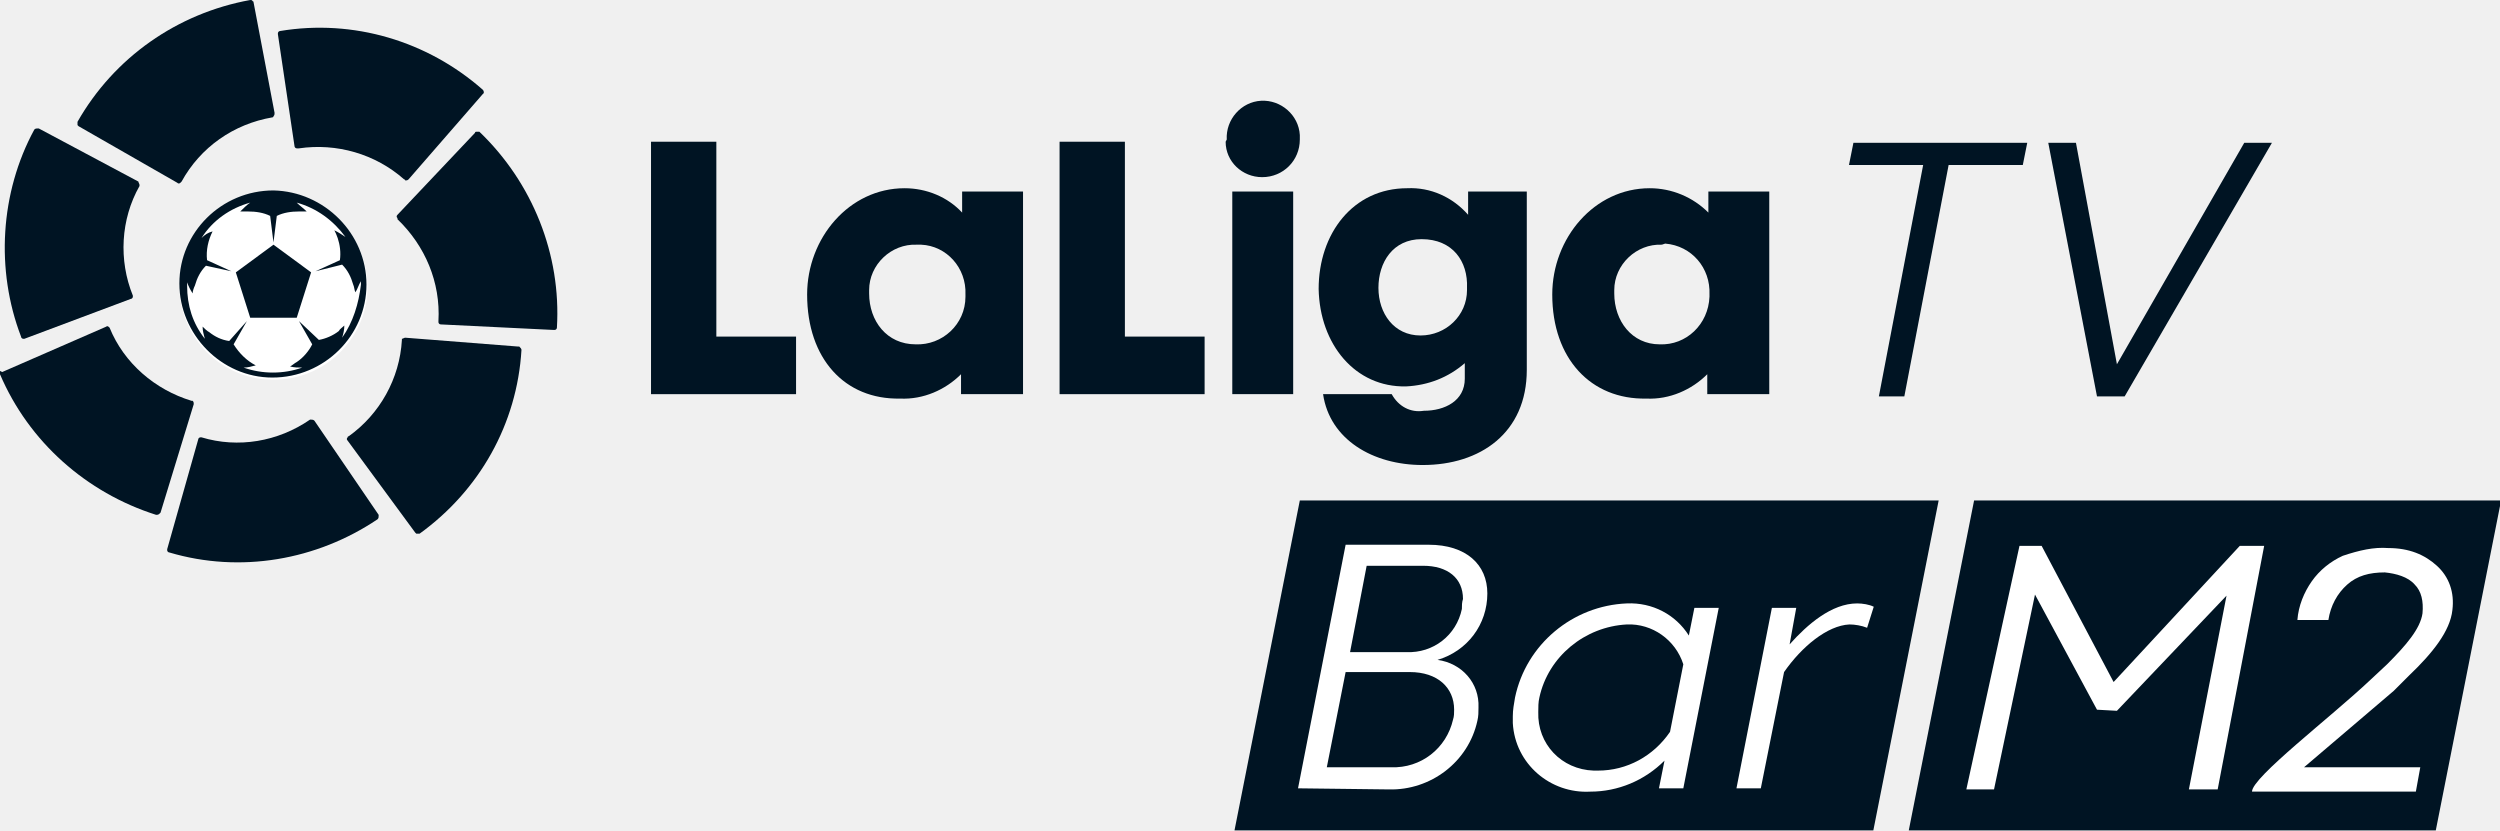
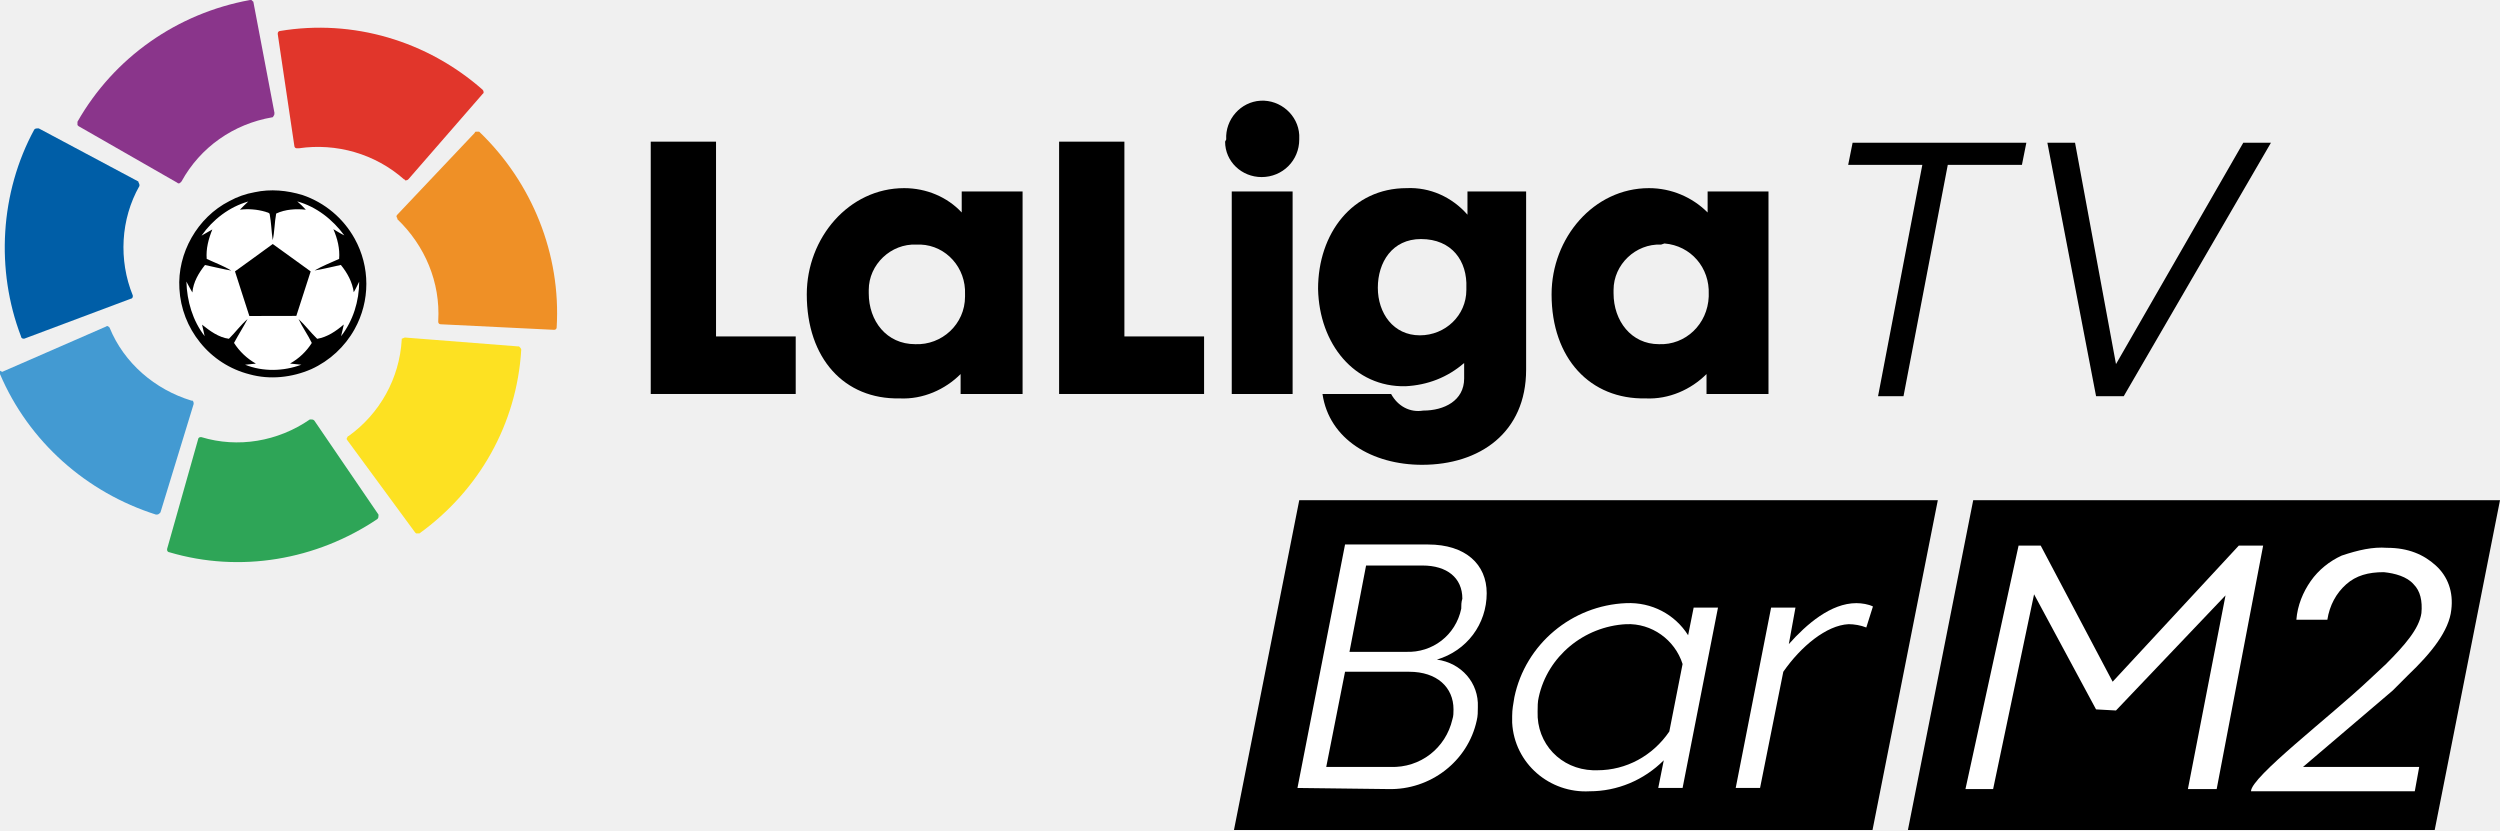
- <svg xmlns="http://www.w3.org/2000/svg" enable-background="new 0 0 225.8 75" version="1.1" viewBox="0 0 225.8 75" xml:space="preserve">
-   <g transform="translate(0 .00063524)" fill="#001423">
-     <path d="m173.7 14.9h-6.7l0.4-2h15.7l-0.4 2h-6.7l-4 20.9h-2.3l4-20.9z" />
-     <path d="m191.2 32.9 11.5-20h2.5l-13.3 22.9h-2.5l-4.4-22.9h2.5l3.7 20z" />
-     <polygon points="64.7 12.8 64.7 30.4 71.9 30.4 71.9 35.6 58.8 35.6 58.8 12.8" />
+ <svg xmlns="http://www.w3.org/2000/svg" width="800.36" height="265.72" enable-background="new 0 0 225.8 75" version="1.1" viewBox="0 0 800.36 265.72" xml:space="preserve">
+   <g transform="matrix(3.543 0 0 3.543 0 8.3008e-6)">
+     <path d="m173.7 14.9h-6.7l0.4-2h15.7l-0.4 2h-6.7l-4 20.9h-2.3z" />
+     <path d="m191.2 32.9 11.5-20h2.5l-13.3 22.9h-2.5l-4.4-22.9h2.5z" />
+     <polygon points="71.9 35.6 58.8 35.6 58.8 12.8 64.7 12.8 64.7 30.4 71.9 30.4" />
    <path d="m82.8 22.1c-2.3-0.1-4.3 1.8-4.3 4.1v0.3c0 2.5 1.6 4.6 4.2 4.6 2.4 0.1 4.5-1.8 4.5-4.3v-0.2c0.1-2.4-1.7-4.4-4-4.5h-0.4m-9.9 4.5c0-5.1 3.8-9.6 8.8-9.6 2 0 3.9 0.8 5.2 2.2v-1.9h5.5v18.3h-5.6v-1.8c-1.4 1.4-3.4 2.3-5.5 2.2-5 0.1-8.4-3.6-8.4-9.4" />
-     <polygon points="101.6 12.8 101.6 30.4 108.8 30.4 108.8 35.6 95.7 35.6 95.7 12.8" />
-     <path d="m116.8 35.6h-5.5v-18.3h5.5v18.3zm-6-23c-0.1-1.8 1.3-3.4 3.1-3.5s3.4 1.3 3.5 3.1v0.4c0 1.9-1.5 3.4-3.4 3.4-1.8 0-3.3-1.4-3.3-3.2l0.1-0.2" />
+     <polygon points="108.8 35.6 95.7 35.6 95.7 12.8 101.6 12.8 101.6 30.4 108.8 30.4" />
+     <path d="m116.8 35.6h-5.5v-18.3h5.5zm-6-23c-0.1-1.8 1.3-3.4 3.1-3.5s3.4 1.3 3.5 3.1v0.4c0 1.9-1.5 3.4-3.4 3.4-1.8 0-3.3-1.4-3.3-3.2l0.1-0.2" />
    <path d="m128.4 21.6c-2.6 0-3.9 2.1-3.9 4.4s1.4 4.3 3.8 4.3c2.3 0 4.2-1.8 4.2-4.1v-0.2c0.1-2.4-1.3-4.4-4.1-4.4m-9.3 4.5c0-5 3.1-9.1 8-9.1 2.1-0.1 4.1 0.8 5.5 2.4v-2.1h5.3v16.1c0 5.7-4.2 8.6-9.4 8.6-4.5 0-8.4-2.3-9-6.4h6.2c0.6 1.1 1.7 1.7 2.9 1.5 1.9 0 3.7-0.9 3.7-2.9v-1.4c-1.5 1.3-3.3 2-5.3 2.1-4.6 0.1-7.8-3.8-7.9-8.8" />
    <path d="m150.1 22.1c-2.3-0.1-4.3 1.8-4.3 4.1v0.3c0 2.5 1.6 4.6 4.1 4.6 2.4 0.1 4.4-1.8 4.5-4.3v-0.2c0.1-2.4-1.6-4.4-4-4.6l-0.3 0.1m-9.9 4.5c0-5.1 3.8-9.6 8.8-9.6 2 0 3.9 0.8 5.3 2.2v-1.9h5.5v18.3h-5.6v-1.8c-1.4 1.4-3.4 2.3-5.5 2.2-5 0.1-8.5-3.6-8.5-9.4" />
  </g>
-   <g transform="translate(0 .00063524)" fill="#001423">
-     <path d="m7 11v0.3l0.1 0.1 8.9 5.1c0.1 0.1 0.2 0.1 0.3 0l0.1-0.1c1.7-3.1 4.7-5.2 8.2-5.8 0 0 0.1 0 0.1-0.1 0.1-0.1 0.1-0.2 0.1-0.3l-1.9-10s0-0.1-0.1-0.1c0-0.1-0.1-0.1-0.2-0.1-6.6 1.2-12.3 5.2-15.6 11" />
-     <path d="m1.9 30.4c0 0.1 0.1 0.2 0.2 0.2h0.1l9.6-3.6c0.1 0 0.2-0.1 0.2-0.2v-0.1c-1.3-3.2-1.1-6.9 0.6-9.9v-0.1c0-0.1-0.1-0.2-0.1-0.3l-9-4.8h-0.1c-0.1 0-0.2 0-0.3 0.1-3.1 5.7-3.5 12.7-1.2 18.7" />
-     <path d="m14.1 46.5c0.1 0 0.2 0 0.3-0.1l0.1-0.1 3-9.8c0-0.1 0-0.2-0.1-0.3h-0.1c-3.3-1-6.1-3.4-7.4-6.6-0.1-0.1-0.2-0.2-0.3-0.1l-9.4 4.1-0.2-0.1v0.3c2.6 6.1 7.8 10.7 14.1 12.7" />
-     <path d="m34.1 46.9c0.1-0.1 0.1-0.2 0.1-0.3v-0.1l-5.8-8.5c-0.1-0.1-0.2-0.1-0.3-0.1h-0.1c-2.9 2-6.5 2.6-9.8 1.6h-0.1c-0.1 0-0.2 0.1-0.2 0.2l-2.8 9.9v0.1c0 0.1 0.1 0.2 0.2 0.2 6.4 1.9 13.3 0.7 18.8-3" />
-     <path d="m47.1 31.6c0-0.1-0.1-0.2-0.2-0.3h-0.1l-10.2-0.8c-0.1 0-0.2 0.1-0.3 0.1v0.1c-0.2 3.5-2 6.7-4.8 8.7 0 0-0.1 0-0.1 0.1-0.1 0.1-0.1 0.2 0 0.3l6.1 8.3 0.1 0.1h0.3c5.4-3.9 8.8-9.9 9.2-16.6" />
-     <path d="m43.3 11.9h-0.3s-0.1 0-0.1 0.1l-7 7.4c-0.1 0.1-0.1 0.2 0 0.3v0.1c2.5 2.4 3.9 5.7 3.7 9.2v0.1c0 0.1 0.1 0.2 0.2 0.2l10.2 0.5h0.1c0.1 0 0.2-0.1 0.2-0.2 0.4-6.6-2.2-13.1-7-17.7" />
-     <path d="m25.3 2.8c-0.1 0-0.2 0.1-0.2 0.2v0.1l1.5 10.1c0 0.1 0.1 0.2 0.2 0.2h0.2c3.4-0.5 6.9 0.5 9.5 2.8 0 0 0.1 0 0.1 0.1 0.1 0 0.2 0 0.3-0.1l6.7-7.7 0.1-0.1c0-0.1 0-0.2-0.1-0.3-5-4.4-11.7-6.4-18.3-5.3" />
+   <g transform="matrix(.50389 0 0 .50389 -100.25 -.00013178)">
+     <g transform="matrix(7.0313 0 0 7.0313 198.95 .00028)">
+       <path d="m7 11v0.3l0.1 0.1 8.9 5.1c0.1 0.1 0.2 0.1 0.3 0l0.1-0.1c1.7-3.1 4.7-5.2 8.2-5.8 0 0 0.1 0 0.1-0.1 0.1-0.1 0.1-0.2 0.1-0.3l-1.9-10s0-0.1-0.1-0.1c0-0.1-0.1-0.1-0.2-0.1-6.6 1.2-12.3 5.2-15.6 11" fill="#8a358b" />
+       <path d="m1.9 30.4c0 0.1 0.1 0.2 0.2 0.2h0.1l9.6-3.6c0.1 0 0.2-0.1 0.2-0.2v-0.1c-1.3-3.2-1.1-6.9 0.6-9.9v-0.1c0-0.1-0.1-0.2-0.1-0.3l-9-4.8h-0.1c-0.1 0-0.2 0-0.3 0.1-3.1 5.7-3.5 12.7-1.2 18.7" fill="#005ea7" />
+       <path d="m14.1 46.5c0.1 0 0.2 0 0.3-0.1l0.1-0.1 3-9.8c0-0.1 0-0.2-0.1-0.3h-0.1c-3.3-1-6.1-3.4-7.4-6.6-0.1-0.1-0.2-0.2-0.3-0.1l-9.4 4.1-0.2-0.1v0.3c2.6 6.1 7.8 10.7 14.1 12.7" fill="#439ad2" />
+       <path d="m34.1 46.9c0.1-0.1 0.1-0.2 0.1-0.3v-0.1l-5.8-8.5c-0.1-0.1-0.2-0.1-0.3-0.1h-0.1c-2.9 2-6.5 2.6-9.8 1.6h-0.1c-0.1 0-0.2 0.1-0.2 0.2l-2.8 9.9v0.1c0 0.1 0.1 0.2 0.2 0.2 6.4 1.9 13.3 0.7 18.8-3" fill="#2ea557" />
+       <path d="m47.1 31.6c0-0.1-0.1-0.2-0.2-0.3h-0.1l-10.2-0.8c-0.1 0-0.2 0.1-0.3 0.1v0.1c-0.2 3.5-2 6.7-4.8 8.7 0 0-0.1 0-0.1 0.1-0.1 0.1-0.1 0.2 0 0.3l6.1 8.3 0.1 0.1h0.3c5.4-3.9 8.8-9.9 9.2-16.6" fill="#fde122" />
+       <path d="m43.3 11.9h-0.3s-0.1 0-0.1 0.1l-7 7.4c-0.1 0.1-0.1 0.2 0 0.3v0.1c2.5 2.4 3.9 5.7 3.7 9.2v0.1c0 0.1 0.1 0.2 0.2 0.2l10.2 0.5h0.1c0.1 0 0.2-0.1 0.2-0.2 0.4-6.6-2.2-13.1-7-17.7" fill="#ef9026" />
+       <path d="m25.3 2.8c-0.1 0-0.2 0.1-0.2 0.2v0.1l1.5 10.1c0 0.1 0.1 0.2 0.2 0.2h0.2c3.4-0.5 6.9 0.5 9.5 2.8 0 0 0.1 0 0.1 0.1 0.1 0 0.2 0 0.3-0.1l6.7-7.7 0.1-0.1c0-0.1 0-0.2-0.1-0.3-5-4.4-11.7-6.4-18.3-5.3" fill="#e1362b" />
+     </g>
+     <g transform="matrix(.9111 0 0 .9111 .87474 .31849)">
+       <path class="cls-1" d="m357.91 163.95c7.83-11.18 19.37-20 32.57-23.74-2 1.91-4 3.69-5.86 5.72a44.54 44.54 0 0 1 17.79 1.44c1 0.53 2.75 0.43 3 1.75 1.09 6 1.2 12.07 2.1 18.06 1.31-6.11 1.24-12.42 2.4-18.56 6.39-3 13.74-3.42 20.68-2.68a66.08 66.08 0 0 0-6-5.8c13.35 3.67 24.76 12.66 32.86 23.73-2.64-1.26-5.1-2.87-7.63-4.33 2.79 6.53 4.58 13.58 4 20.72-5.73 2.62-11.66 4.87-17.09 8.06 6.14-1 12.2-2.55 18.29-3.86 4.51 5.45 8 11.91 9 19 1.42-2.37 2.53-4.9 3.79-7.35 0 13.61-4.25 27.31-12.66 38.09 0.63-2.74 1.37-5.45 1.91-8.21-5.36 4.6-11.45 8.78-18.55 10-4.57-4.38-8.34-9.53-13-13.82 2.71 5.76 6.48 10.95 9.26 16.69a42.48 42.48 0 0 1-15.18 14.36c2.62 0.34 5.25 0.54 7.9 0.82-12.49 4.62-26.86 5-39.27 0 2.51-0.28 5-0.47 7.55-0.77a43.27 43.27 0 0 1-15.26-14.44c3-5.61 6.44-11 9.44-16.6-4.77 4.12-8.49 9.31-13 13.73-7.22-1-13.19-5.44-18.72-9.83 0.58 2.67 1.32 5.31 1.81 8-8.39-10.84-12.36-24.5-12.74-38.09 1.39 2.54 2.7 5.12 4.17 7.61 0.63-7.21 4.4-13.6 8.81-19.15 6.09 1.32 12.15 2.8 18.29 3.89-5.4-3.32-11.4-5.45-17.11-8.14-0.57-7.09 1.29-14 3.93-20.53-2.52 1.38-5 2.91-7.47 4.29m23.34 25c3.25 10.38 6.81 20.67 10 31.06 10.91-0.05 21.83 0.06 32.75-0.06 3.2-10.37 6.79-20.62 10-31-8.86-6.3-17.56-12.84-26.45-19.11-8.77 6.38-17.51 12.81-26.34 19.1z" fill="#fff" />
+       <path d="m395 133.69c11.08-2.42 22.67-1.3 33.45 2a65.79 65.79 0 0 1 36.23 30.31 65 65 0 0 1 0 63.19 65.76 65.76 0 0 1-30.16 27.87c-13.45 5.87-28.88 7.56-43.1 3.61a64.45 64.45 0 0 1-34.48-22.2 65.15 65.15 0 0 1-14.43-37.42c-1.58-24.89 12.61-49.88 34.85-61.16a57 57 0 0 1 17.64-6.2m-37 30.26c2.52-1.38 5-2.91 7.47-4.29-2.64 6.5-4.5 13.44-3.93 20.53 5.71 2.69 11.71 4.82 17.11 8.14-6.14-1.09-12.2-2.57-18.29-3.89-4.41 5.55-8.18 11.94-8.81 19.15-1.47-2.49-2.78-5.07-4.17-7.61 0.38 13.59 4.35 27.25 12.74 38.09-0.49-2.69-1.23-5.33-1.81-8 5.53 4.39 11.5 8.86 18.72 9.83 4.49-4.42 8.21-9.61 13-13.73-3 5.61-6.42 11-9.44 16.6a43.27 43.27 0 0 0 15.26 14.44c-2.52 0.3-5 0.49-7.55 0.77 12.41 5 26.78 4.65 39.27 0-2.65-0.28-5.28-0.48-7.9-0.82a42.48 42.48 0 0 0 15.18-14.36c-2.78-5.74-6.55-10.93-9.26-16.69 4.65 4.29 8.42 9.44 13 13.82 7.1-1.21 13.19-5.39 18.55-10-0.54 2.76-1.28 5.47-1.91 8.21 8.41-10.78 12.63-24.48 12.66-38.09-1.26 2.45-2.37 5-3.79 7.35-1-7.07-4.5-13.53-9-19-6.09 1.31-12.15 2.84-18.29 3.86 5.43-3.19 11.36-5.44 17.09-8.06 0.61-7.14-1.18-14.19-4-20.72 2.53 1.46 5 3.07 7.63 4.33-8.1-11.07-19.51-20.06-32.86-23.73a66.08 66.08 0 0 1 6 5.8c-6.94-0.74-14.29-0.31-20.68 2.68-1.16 6.14-1.09 12.45-2.4 18.56-0.9-6-1-12.09-2.1-18.06-0.26-1.32-2-1.22-3-1.75a44.54 44.54 0 0 0-17.79-1.44c1.83-2 3.91-3.81 5.86-5.72-13.2 3.73-24.74 12.56-32.57 23.74z" />
+       <path d="m381.25 188.92c8.83-6.29 17.57-12.72 26.34-19.1 8.89 6.27 17.59 12.81 26.45 19.11-3.2 10.37-6.79 20.62-10 31-10.92 0.12-21.84 0-32.75 0.06-3.24-10.39-6.8-20.68-10-31.06z" />
+     </g>
  </g>
-   <path d="m24.7 17.3c-4.7 0-8.5 3.8-8.5 8.5s3.8 8.5 8.5 8.5 8.5-3.8 8.5-8.4c-0.1-4.8-3.9-8.6-8.5-8.6" fill="#fff" />
-   <g transform="translate(0 .00063524)" fill="#001423">
-     <path d="m30.9 30.5c0.1-0.3 0.2-0.7 0.2-1.1-0.2 0.2-0.4 0.3-0.5 0.5-0.5 0.4-1.2 0.7-1.8 0.8l-1.8-1.7 1.2 2.1c-0.3 0.6-0.8 1.2-1.4 1.6-0.2 0.1-0.4 0.3-0.6 0.4 0.4 0.1 0.7 0.1 1.1 0.1-1.7 0.6-3.6 0.6-5.3 0 0.4 0 0.7-0.1 1.1-0.2-0.8-0.4-1.5-1.1-2-1.9l1.2-2.1-1.6 1.8c-0.7-0.1-1.3-0.4-1.8-0.8-0.2-0.1-0.4-0.3-0.6-0.5 0 0.4 0.1 0.7 0.2 1.1-1.1-1.4-1.6-3-1.6-4.8v-0.3c0.1 0.3 0.3 0.7 0.5 1 0-0.2 0.1-0.5 0.2-0.7 0.2-0.7 0.5-1.3 1-1.8l2.3 0.5-2.2-1c-0.1-0.9 0.1-1.8 0.5-2.6-0.4 0.1-0.7 0.3-1 0.6 1-1.6 2.6-2.7 4.4-3.2-0.3 0.2-0.6 0.5-0.9 0.8h0.7c0.7 0 1.4 0.1 2 0.4l0.3 2.4 0.3-2.4c0.6-0.3 1.3-0.4 2-0.4h0.7c-0.3-0.3-0.6-0.5-0.9-0.8 1.8 0.5 3.3 1.6 4.4 3.1-0.3-0.2-0.6-0.4-1-0.6 0.1 0.2 0.2 0.4 0.3 0.7 0.2 0.6 0.3 1.3 0.2 2l-2.2 1 2.4-0.6c0.5 0.5 0.8 1.1 1 1.8 0.1 0.2 0.1 0.5 0.2 0.7 0.2-0.3 0.3-0.7 0.5-1v0.3c-0.2 1.7-0.7 3.4-1.7 4.8m-6.2-13.3c-4.7 0-8.5 3.8-8.5 8.4s3.8 8.5 8.4 8.5c4.7 0 8.5-3.8 8.5-8.4s-3.8-8.4-8.4-8.5" />
-     <polygon points="26.8 28.7 28.1 24.6 24.7 22.1 21.3 24.6 22.6 28.7" />
-   </g>
-   <path d="M178.3,45.2h47.6L220,75h-47.6L178.3,45.2z" fill="#001423" />
-   <path d="m184.4 49.3 6.5 12.3 11.4-12.3h2.2l-4.2 22h-2.6l3.4-17.5-9.9 10.4-1.8-0.1-5.6-10.4-3.7 17.6h-2.5l4.8-22h2zm31.3 0.2c1.9 0 3.3 0.6 4.4 1.6s1.6 2.4 1.4 4c-0.2 1.9-1.8 3.9-3.9 5.9l-1.4 1.4-8.1 6.9h10.5l-0.4 2.2h-14.8c0-1.3 7.1-6.7 10.7-10.1l1.5-1.4c1.7-1.7 3-3.2 3.2-4.6 0.1-1.1-0.1-2-0.7-2.6-0.6-0.7-1.7-1-2.7-1.1-1.4 0-2.5 0.3-3.4 1.1s-1.5 1.9-1.7 3.2h-2.8c0.1-1.3 0.6-2.5 1.3-3.5s1.7-1.8 2.8-2.3c1.5-0.5 2.8-0.8 4.1-0.7z" fill="#fff" />
-   <path d="m117.4 45.2h57.7l-5.9 29.8h-57.7l5.9-29.8z" fill="#001423" />
-   <g transform="translate(-50.763 .00063401)" fill="#fff">
-     <path d="m168 71.2 4.3-22h7.5c3.4 0 5.3 1.8 5.3 4.4 0 2.8-1.8 5.2-4.5 6 2.2 0.3 3.8 2.1 3.7 4.3 0 0.4 0 0.8-0.1 1.2-0.8 3.7-4.2 6.3-8 6.2l-8.2-0.1zm14.1-7.1c0-2-1.5-3.4-4-3.4h-5.8l-1.7 8.6h5.8c2.7 0.1 5-1.7 5.6-4.3 0.1-0.3 0.1-0.6 0.1-0.9zm0.8-10c0-1.9-1.4-3-3.6-3h-5.1l-1.5 7.8h5.1c2.4 0.1 4.5-1.5 5-3.9 0-0.3 0-0.6 0.1-0.9z" />
+   <path d="m631.71 160.14h168.65l-20.904 105.58h-168.65z" stroke-width="3.543" />
+   <path d="m653.32 174.67 23.029 43.579 40.39-43.579h7.795l-14.88 77.945h-9.212l12.046-62.002-35.075 36.847-6.377-0.354-19.841-36.847-13.109 62.356h-8.857l17.006-77.945zm110.9 0.709c6.732 0 11.692 2.126 15.589 5.669 3.897 3.543 5.669 8.503 4.96 14.172-0.709 6.732-6.377 13.818-13.818 20.904l-4.96 4.96-28.698 24.447h37.201l-1.417 7.795h-52.436c0-4.606 25.155-23.738 37.91-35.784l5.314-4.96c6.023-6.023 10.629-11.338 11.338-16.298 0.354-3.897-0.354-7.086-2.48-9.212-2.126-2.48-6.023-3.543-9.566-3.897-4.96 0-8.857 1.063-12.046 3.897-3.189 2.834-5.314 6.732-6.023 11.338h-9.92c0.354-4.606 2.126-8.857 4.606-12.4 2.48-3.543 6.023-6.377 9.92-8.149 5.314-1.772 9.92-2.834 14.526-2.48z" fill="#fff" stroke-width="3.543" />
+   <path d="m415.95 160.14h204.43l-20.904 105.58h-204.43z" stroke-width="3.543" />
+   <g transform="matrix(3.543 0 0 3.543 -179.85 8.3008e-6)" fill="#fff">
+     <path d="m168 71.2 4.3-22h7.5c3.4 0 5.3 1.8 5.3 4.4 0 2.8-1.8 5.2-4.5 6 2.2 0.3 3.8 2.1 3.7 4.3 0 0.4 0 0.8-0.1 1.2-0.8 3.7-4.2 6.3-8 6.2zm14.1-7.1c0-2-1.5-3.4-4-3.4h-5.8l-1.7 8.6h5.8c2.7 0.1 5-1.7 5.6-4.3 0.1-0.3 0.1-0.6 0.1-0.9zm0.8-10c0-1.9-1.4-3-3.6-3h-5.1l-1.5 7.8h5.1c2.4 0.1 4.5-1.5 5-3.9 0-0.3 0-0.6 0.1-0.9z" />
    <path d="m203.3 57.4 0.5-2.5h2.2l-3.2 16.3h-2.2l0.5-2.5c-1.8 1.8-4.2 2.8-6.7 2.8-3.6 0.2-6.8-2.5-7-6.2v-0.6c0-0.6 0.1-1.1 0.2-1.7 1-4.8 5.2-8.3 10.1-8.5 2.3-0.1 4.4 1 5.6 2.9zm-1.7 8.7 1.2-6.1c-0.7-2.2-2.8-3.7-5.1-3.6-3.8 0.2-7.1 2.9-7.9 6.6-0.1 0.4-0.1 0.9-0.1 1.3-0.1 2.9 2.1 5.2 5 5.3h0.4c2.6 0 5-1.3 6.5-3.5z" />
    <path d="m211.9 60.7-2.1 10.5h-2.2l3.2-16.3h2.2l-0.6 3.3c1.6-1.8 3.8-3.7 6.1-3.7 0.5 0 1.1 0.1 1.5 0.3l-0.6 1.9c-0.5-0.2-1.1-0.3-1.6-0.3-2 0.1-4.3 2-5.9 4.3z" />
  </g>
</svg>
